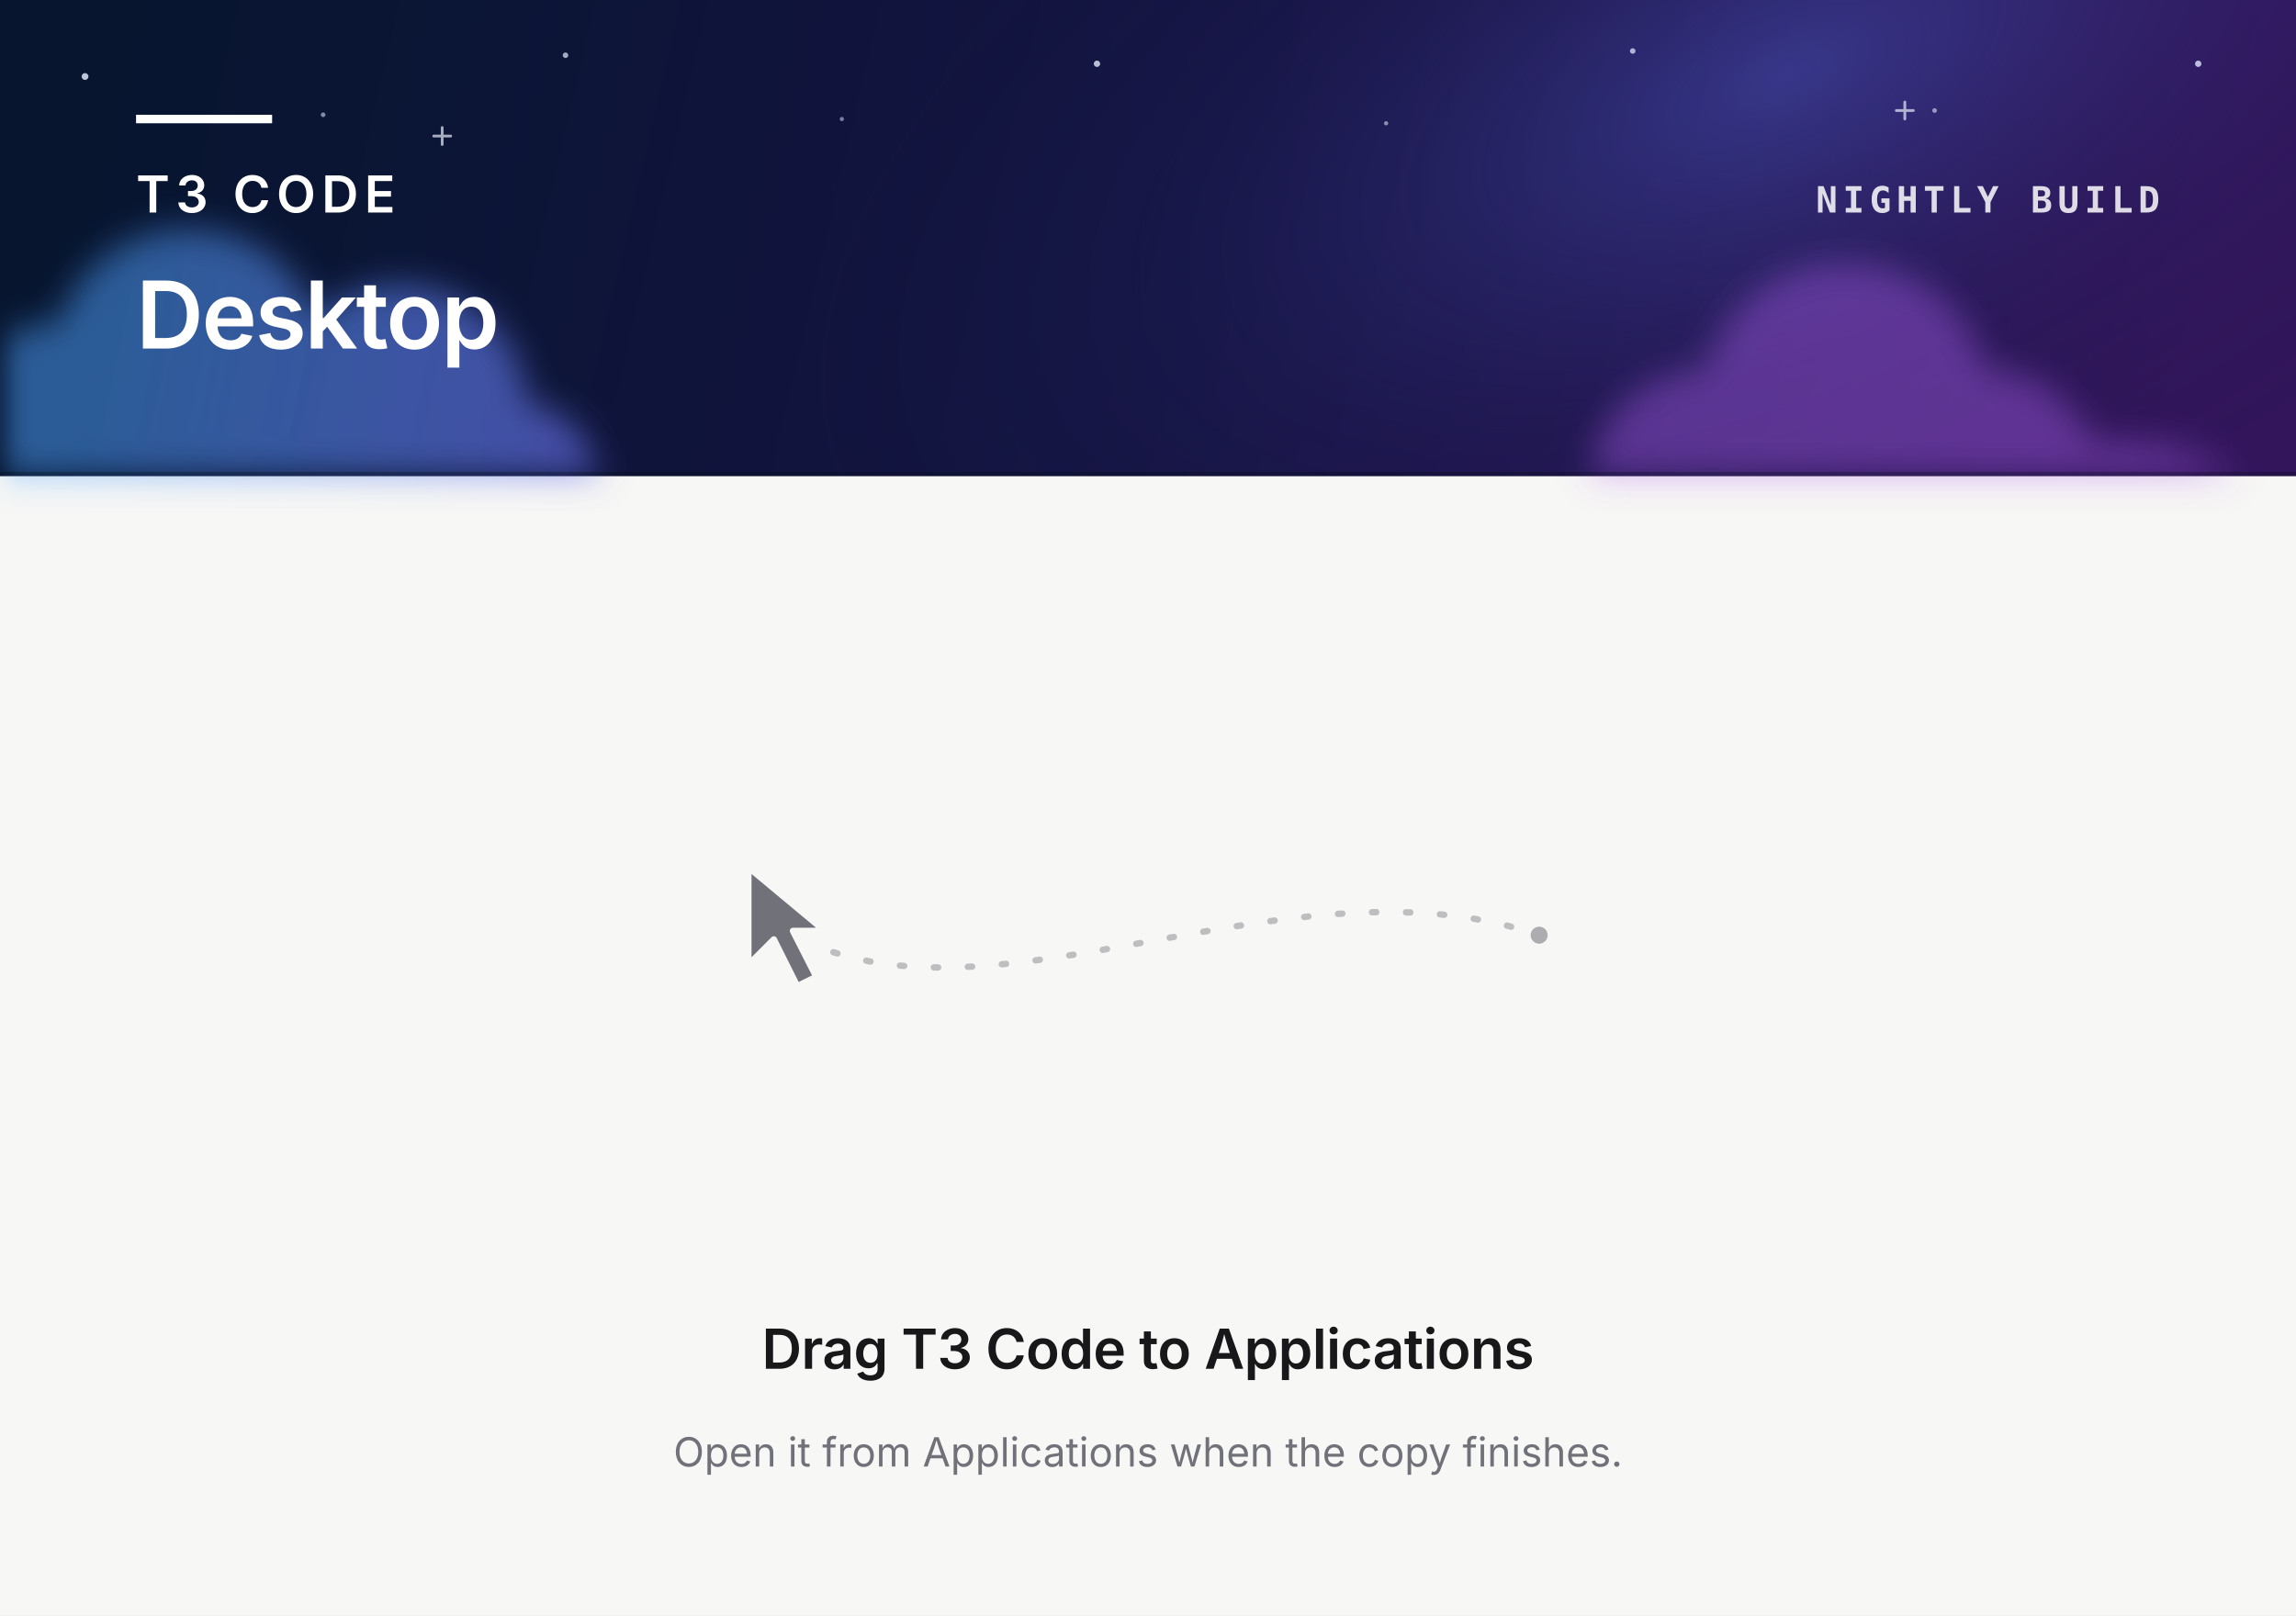
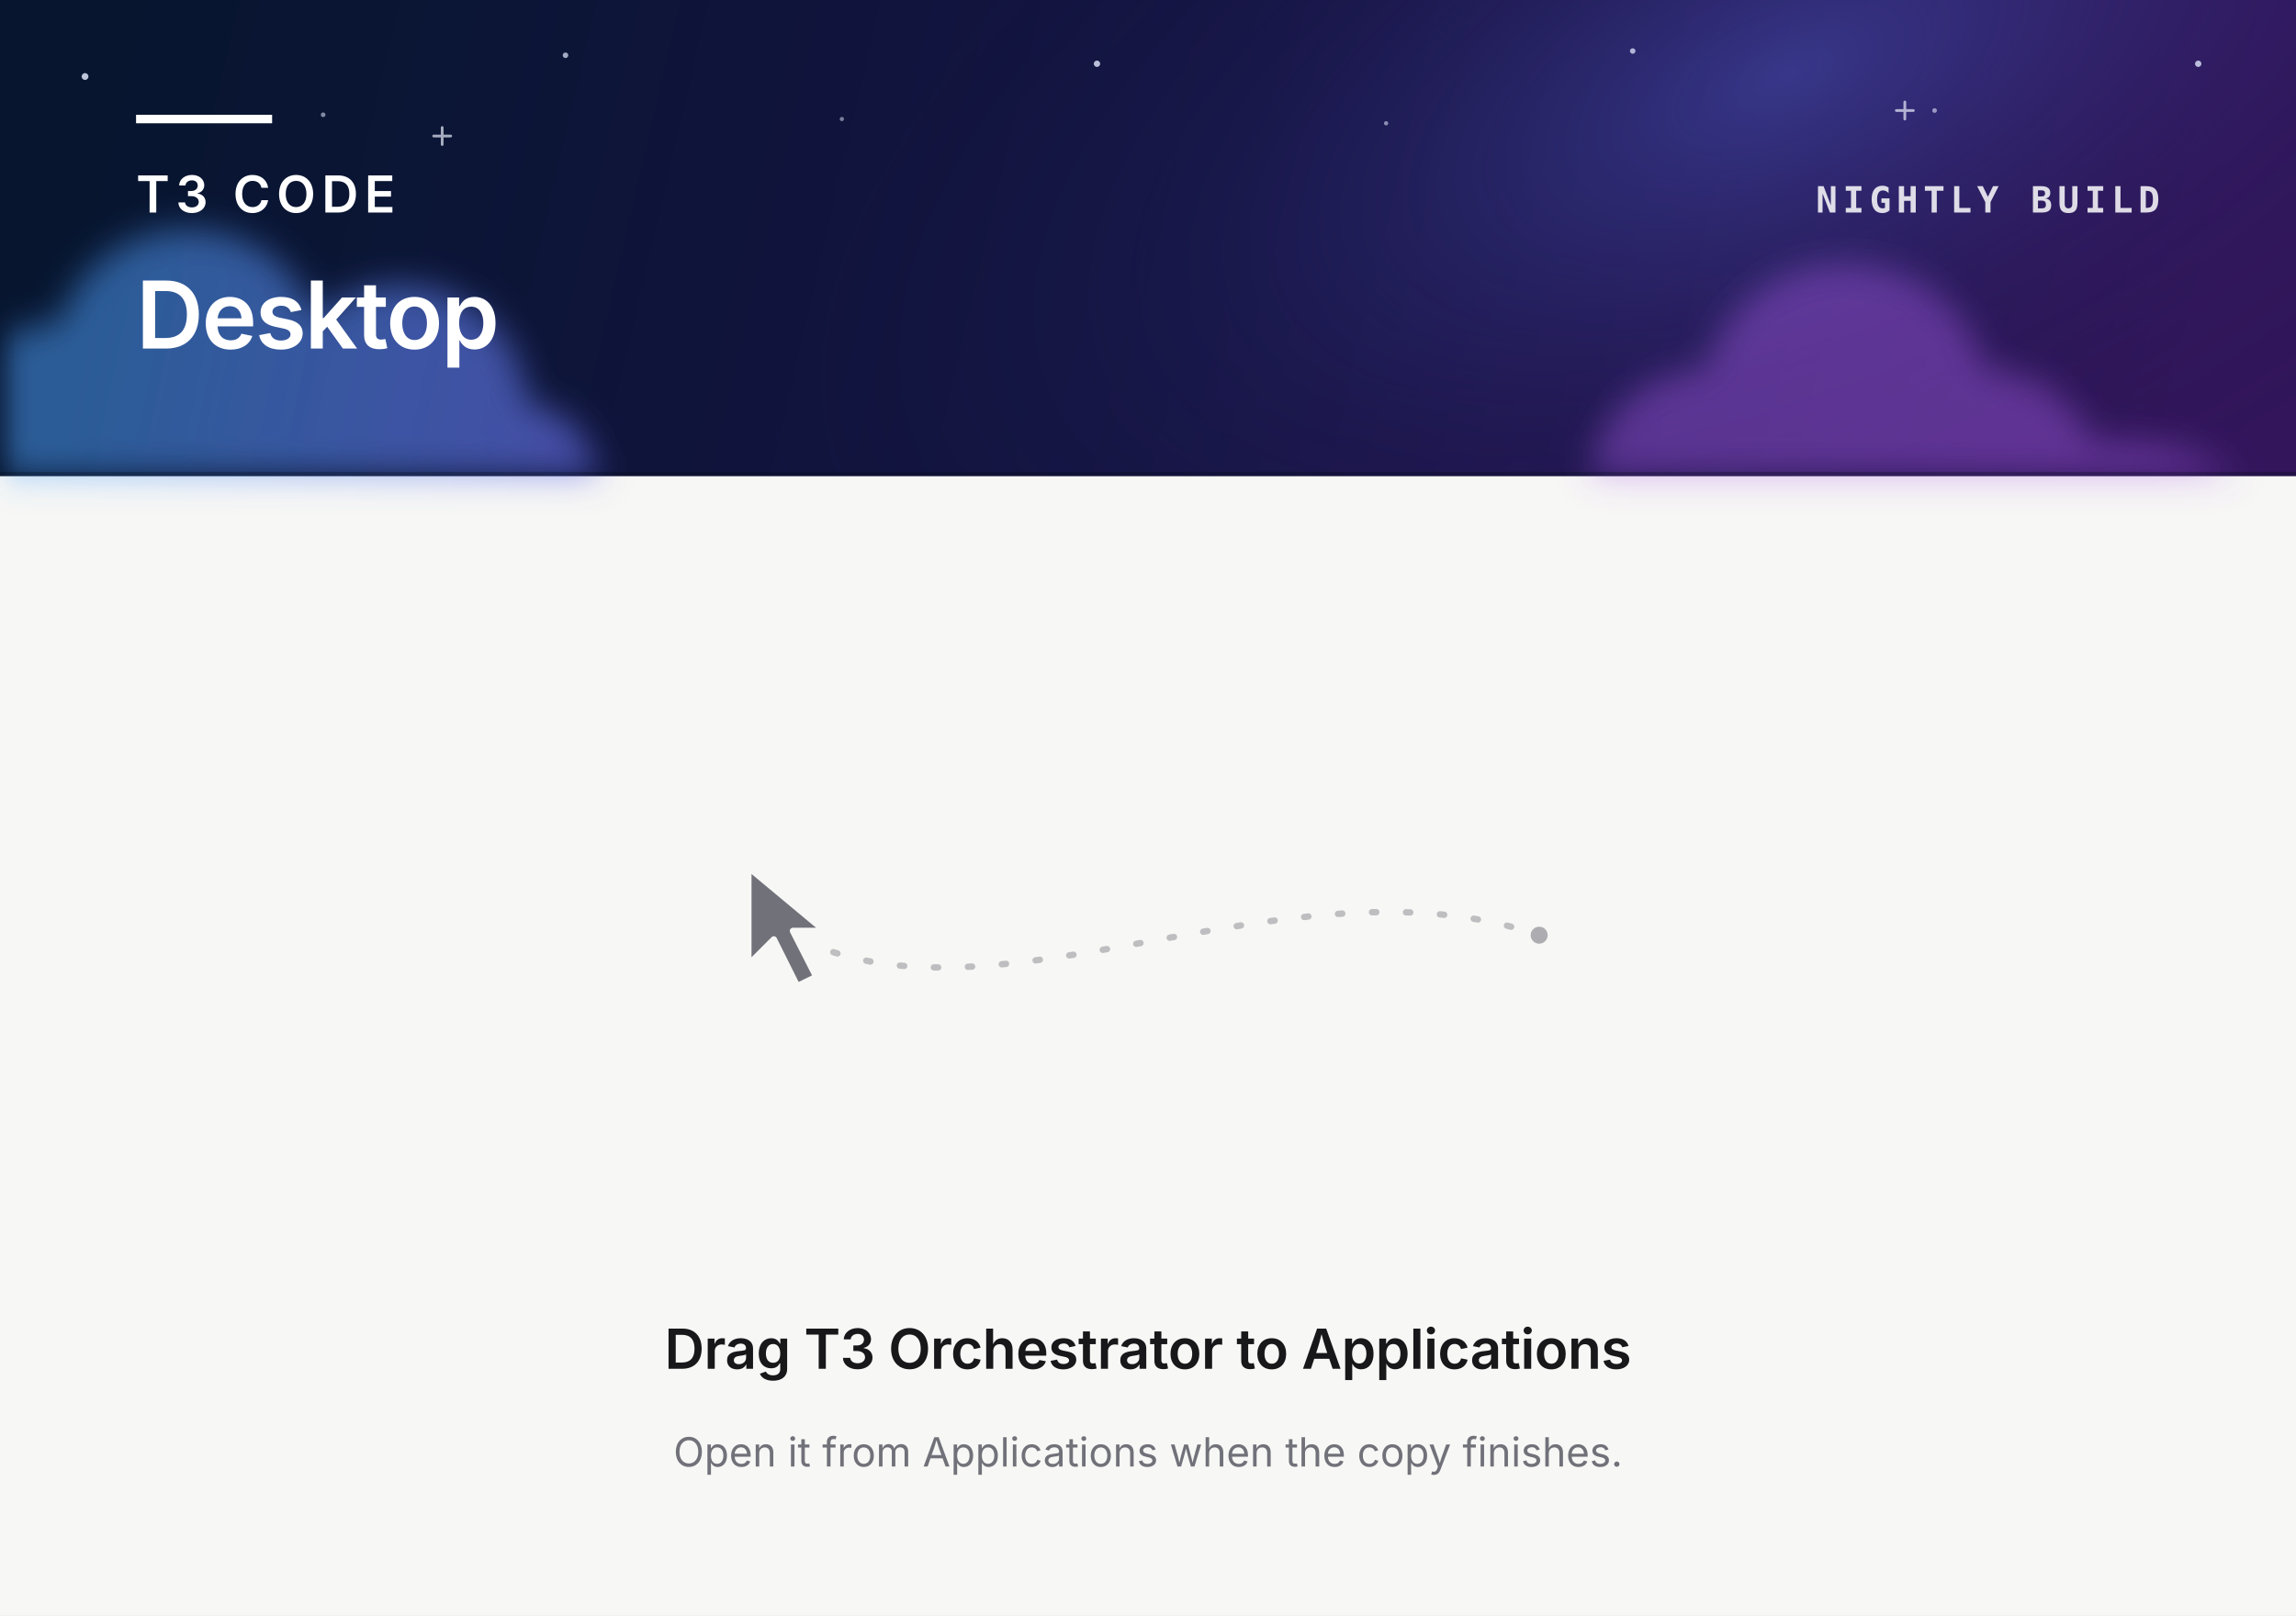
<svg xmlns="http://www.w3.org/2000/svg" width="1080" height="760" viewBox="0 0 540 380" fill="none">
  <defs>
    <linearGradient id="night-sky" x1="28" y1="0" x2="510" y2="112" gradientUnits="userSpaceOnUse">
      <stop stop-color="#07152F" />
      <stop offset="0.52" stop-color="#151443" />
      <stop offset="1" stop-color="#32155B" />
    </linearGradient>
    <radialGradient id="night-glow" cx="0" cy="0" r="1" gradientUnits="userSpaceOnUse" gradientTransform="translate(420 18) rotate(157) scale(260 126)">
      <stop stop-color="#5165D8" stop-opacity="0.42" />
      <stop offset="0.55" stop-color="#283075" stop-opacity="0.15" />
      <stop offset="1" stop-color="#111635" stop-opacity="0" />
    </radialGradient>
    <linearGradient id="night-cloud" x1="18" y1="62" x2="260" y2="112" gradientUnits="userSpaceOnUse">
      <stop stop-color="#4EA4FF" stop-opacity="0.5" />
      <stop offset="0.52" stop-color="#696FEA" stop-opacity="0.62" />
      <stop offset="1" stop-color="#A85BEA" stop-opacity="0.5" />
    </linearGradient>
    <filter id="night-soft" x="-24" y="35" width="588" height="101" filterUnits="userSpaceOnUse">
      <feGaussianBlur stdDeviation="4" />
    </filter>
  </defs>
  <rect width="540" height="380" fill="#F7F7F5" />
  <rect width="540" height="112" fill="url(#night-sky)" />
  <rect width="540" height="112" fill="url(#night-glow)" />
  <g fill="#E4EAFF">
    <circle cx="20" cy="18" r="0.8" opacity="0.82" />
    <circle cx="76" cy="27" r="0.55" opacity="0.55" />
    <circle cx="133" cy="13" r="0.65" opacity="0.7" />
    <circle cx="198" cy="28" r="0.5" opacity="0.5" />
    <circle cx="258" cy="15" r="0.75" opacity="0.8" />
    <circle cx="326" cy="29" r="0.5" opacity="0.55" />
    <circle cx="384" cy="12" r="0.65" opacity="0.72" />
    <circle cx="455" cy="26" r="0.55" opacity="0.58" />
    <circle cx="517" cy="15" r="0.75" opacity="0.78" />
  </g>
  <g stroke="#EEF2FF" stroke-linecap="round" stroke-width="0.65" opacity="0.68">
    <path d="M104 30V34M102 32H106" />
    <path d="M448 24V28M446 26H450" />
  </g>
  <g filter="url(#night-soft)">
    <path d="M-12 112V101C-12 87 0 76 14 76C18 63 30 54 44 54C58 54 70 62 74 75C79 70 86 67 94 67C110 67 123 79 124 95C132 96 138 101 141 112H-12Z" fill="url(#night-cloud)" />
    <path d="M374 112C375 98 387 87 401 87C405 72 418 62 434 62C450 62 463 72 467 87C478 87 488 94 492 104C506 103 518 106 526 112H374Z" fill="url(#night-cloud)" opacity="0.82" />
  </g>
  <path d="M0 111.5H540" stroke="#050A19" stroke-opacity="0.3" />
  <path d="M32 28H64" stroke="#FFFFFF" stroke-width="2" />
  <g font-family="-apple-system, BlinkMacSystemFont, sans-serif" fill="#FFFFFF">
    <text x="32" y="50" font-size="12" font-weight="600" letter-spacing="1.4">T3 CODE</text>
    <text x="32" y="82" font-size="22" font-weight="600" letter-spacing="-0.45">Desktop</text>
    <text x="508" y="50" text-anchor="end" font-family="ui-monospace, SFMono-Regular, Menlo, monospace" font-size="8.5" font-weight="600" letter-spacing="1.2" opacity="0.84">NIGHTLY BUILD</text>
  </g>
  <path d="M196 224C242 239 307 201 362 220" stroke="#71717A" stroke-width="1.5" stroke-linecap="round" stroke-dasharray="1 7" opacity="0.42" />
  <circle cx="362" cy="220" r="2" fill="#71717A" opacity="0.55" />
  <path d="M176 204V227L182 221L187.5 232L192 229.8L186.5 219H194L176 204Z" fill="#71717A" stroke="#F7F7F5" stroke-width="1.5" stroke-linejoin="round" />
  <g font-family="-apple-system, BlinkMacSystemFont, sans-serif" text-anchor="middle">
-     <text x="270" y="322" font-size="13" font-weight="600" letter-spacing="-0.1" fill="#18181B">Drag T3 Code to Applications</text>
+     <text x="270" y="322" font-size="13" font-weight="600" letter-spacing="-0.1" fill="#18181B">Drag T3 Orchestrator to Applications</text>
    <text x="270" y="345" font-size="9.5" fill="#71717A">Open it from Applications when the copy finishes.</text>
  </g>
</svg>
